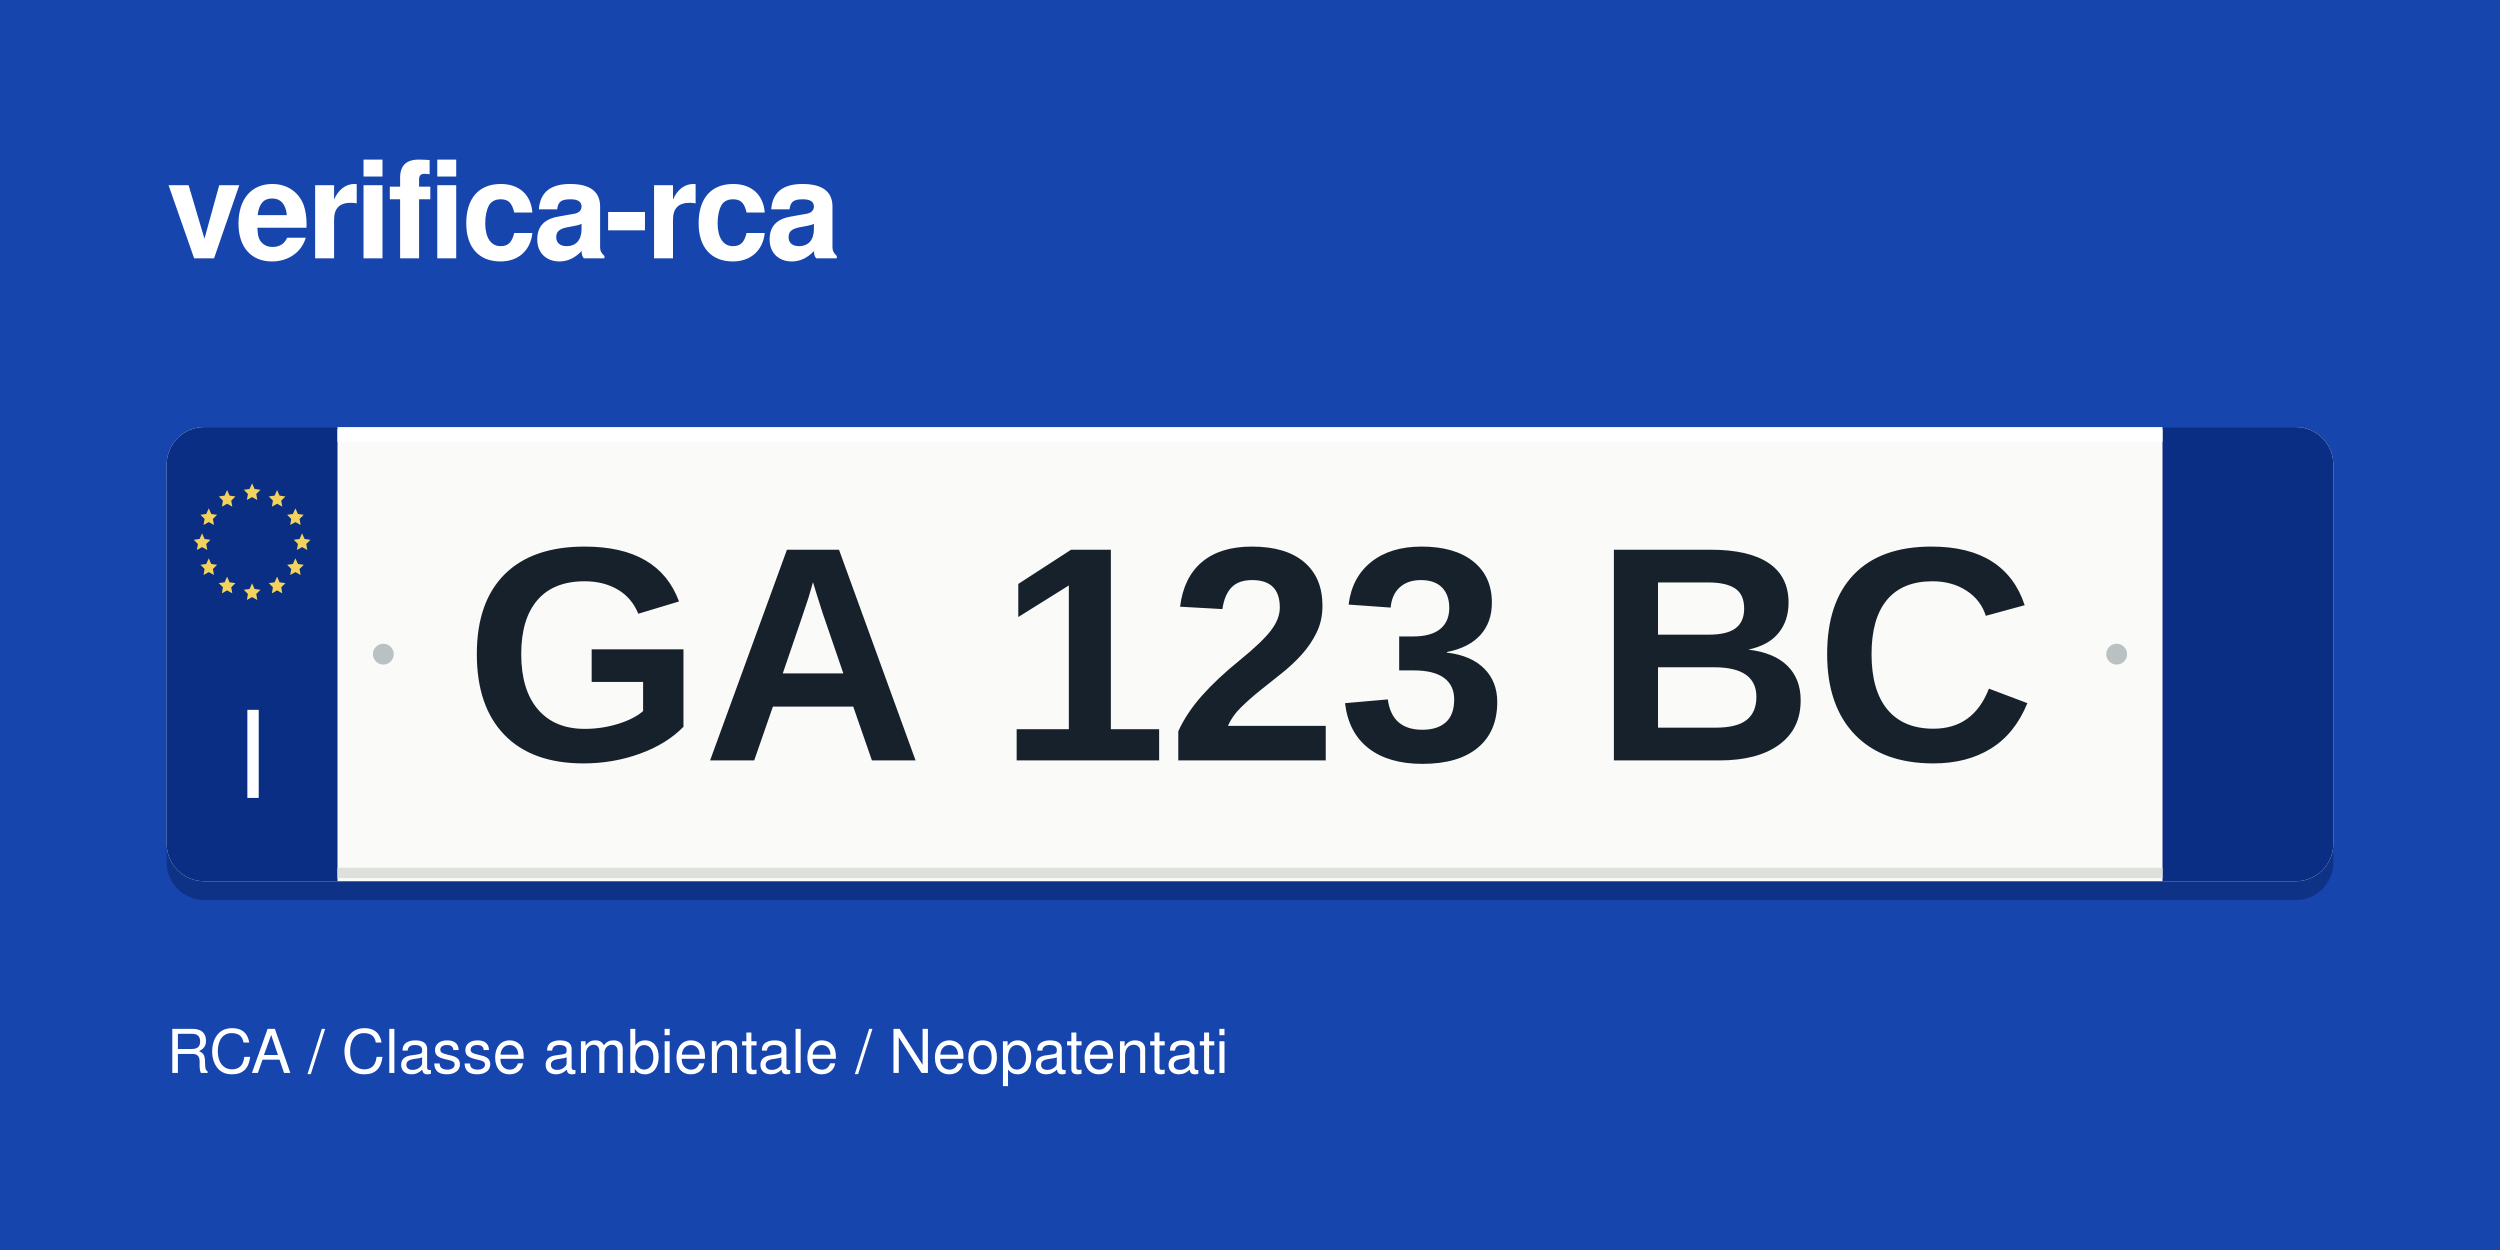
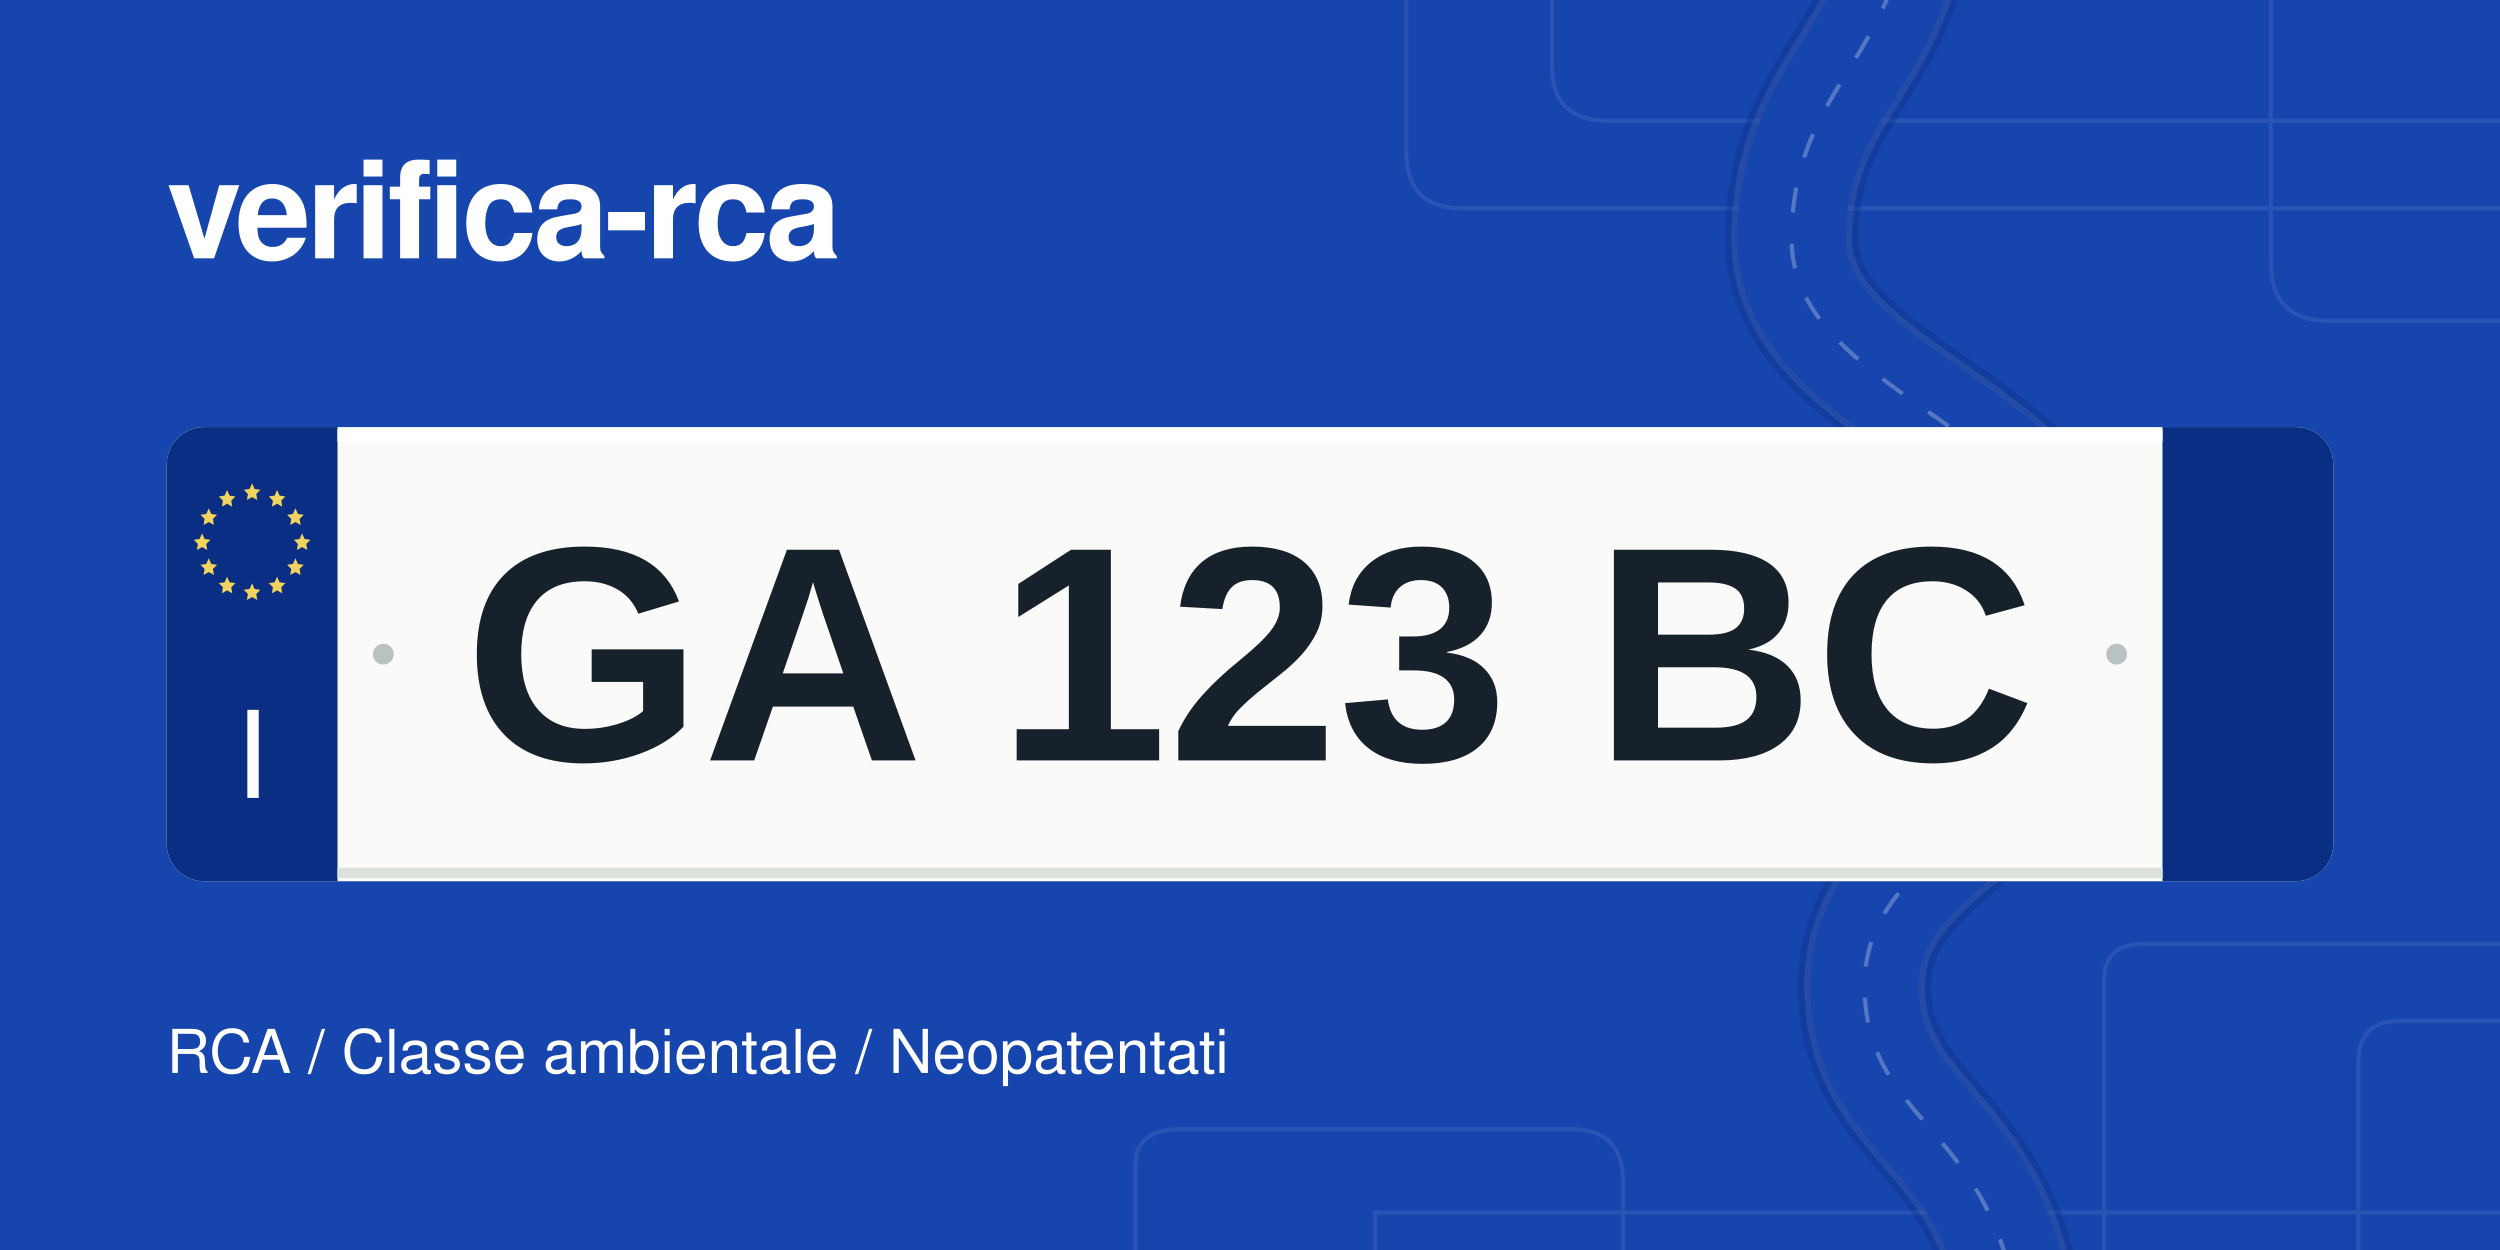
<svg xmlns="http://www.w3.org/2000/svg" width="1200" height="600" viewBox="0 0 1200 600" role="img" aria-labelledby="title desc">
  <defs>
    <clipPath id="plate">
      <rect x="80" y="205" width="1040" height="218" rx="18" />
    </clipPath>
    <path id="star" d="M0-4 1.2-1.3 4-.9 2 1.1 2.5 4 0 2.6-2.5 4-2 1.1-4-.9-1.2-1.3Z" />
  </defs>
  <rect width="1200" height="600" fill="#1645ad" />
+   <g fill="none" stroke="#fff" stroke-width="2" opacity=".08">
+     <path d="M675-30 675 73Q675 100 702 100H1200" />
+     <path d="M745-30V32Q745 58 772 58H1200" />
+     <path d="M1090-30V126Q1090 154 1118 154H1230" />
+     <path d="M545 600V559Q545 542 567 542H754Q779 542 779 567V620" />
+     <path d="M660 620V582H1200" />
+     <path d="M1010 600V470Q1010 453 1030 453H1220" />
+     <path d="M1132 600V510Q1132 490 1152 490H1220" />
+   </g>
+   <path d="M917-60C917 28 860 38 860 115S1002 207 1002 300 895 400 895 473 970 540 970 660" fill="none" stroke="#092e83" stroke-width="64" opacity=".35" />
+   <g fill="none" stroke="#fff">
+     <path d="M917-60C917 28 860 38 860 115S1002 207 1002 300 895 400 895 473 970 540 970 660" stroke-width="58" opacity=".08" />
+     <path d="M917-60C917 28 860 38 860 115S1002 207 1002 300 895 400 895 473 970 540 970 660" stroke-width="52" stroke="#1645ad" />
+     <path d="M917-60C917 28 860 38 860 115S1002 207 1002 300 895 400 895 473 970 540 970 660" stroke-width="2" stroke-dasharray="12 15" opacity=".27" />
+   </g>
  <text x="80" y="124" fill="#fff" font-family="Helvetica Neue,Helvetica,Arial,sans-serif" font-size="65" font-weight="700" letter-spacing="-2">verifica-rca</text>
-   <rect x="80" y="214" width="1040" height="218" rx="18" fill="#0e3286" />
  <rect x="80" y="205" width="1040" height="218" rx="18" fill="#fafbf8" />
  <g clip-path="url(#plate)">
    <rect x="80" y="205" width="82" height="218" fill="#092e83" />
    <rect x="1038" y="205" width="82" height="218" fill="#092e83" />
    <path d="M162 209H1038" stroke="#fff" stroke-width="6" />
    <path d="M162 419H1038" stroke="#dde1dc" stroke-width="5" />
  </g>
  <g fill="#f2d35e" transform="translate(121 260)">
    <use href="#star" transform="translate(0 -24)" />
    <use href="#star" transform="translate(12 -20.8)" />
    <use href="#star" transform="translate(20.8 -12)" />
    <use href="#star" transform="translate(24 0)" />
    <use href="#star" transform="translate(20.8 12)" />
    <use href="#star" transform="translate(12 20.8)" />
    <use href="#star" transform="translate(0 24)" />
    <use href="#star" transform="translate(-12 20.8)" />
    <use href="#star" transform="translate(-20.8 12)" />
    <use href="#star" transform="translate(-24 0)" />
    <use href="#star" transform="translate(-20.8 -12)" />
    <use href="#star" transform="translate(-12 -20.8)" />
  </g>
  <text x="121" y="383" text-anchor="middle" fill="#fff" font-family="Helvetica Neue,Helvetica,Arial,sans-serif" font-size="58" font-weight="500">I</text>
  <text x="600" y="365" text-anchor="middle" fill="#17212b" font-family="DIN Condensed,Arial Narrow,Helvetica Neue,Arial,sans-serif" font-size="147" font-weight="700" textLength="806" lengthAdjust="spacingAndGlyphs">GA 123 BC</text>
  <circle cx="184" cy="314" r="5" fill="#bac1c2" />
  <circle cx="1016" cy="314" r="5" fill="#bac1c2" />
  <text x="80" y="515" fill="#fff" font-family="Helvetica Neue,Helvetica,Arial,sans-serif" font-size="29" font-weight="400">RCA / Classe ambientale / Neopatentati</text>
</svg>
